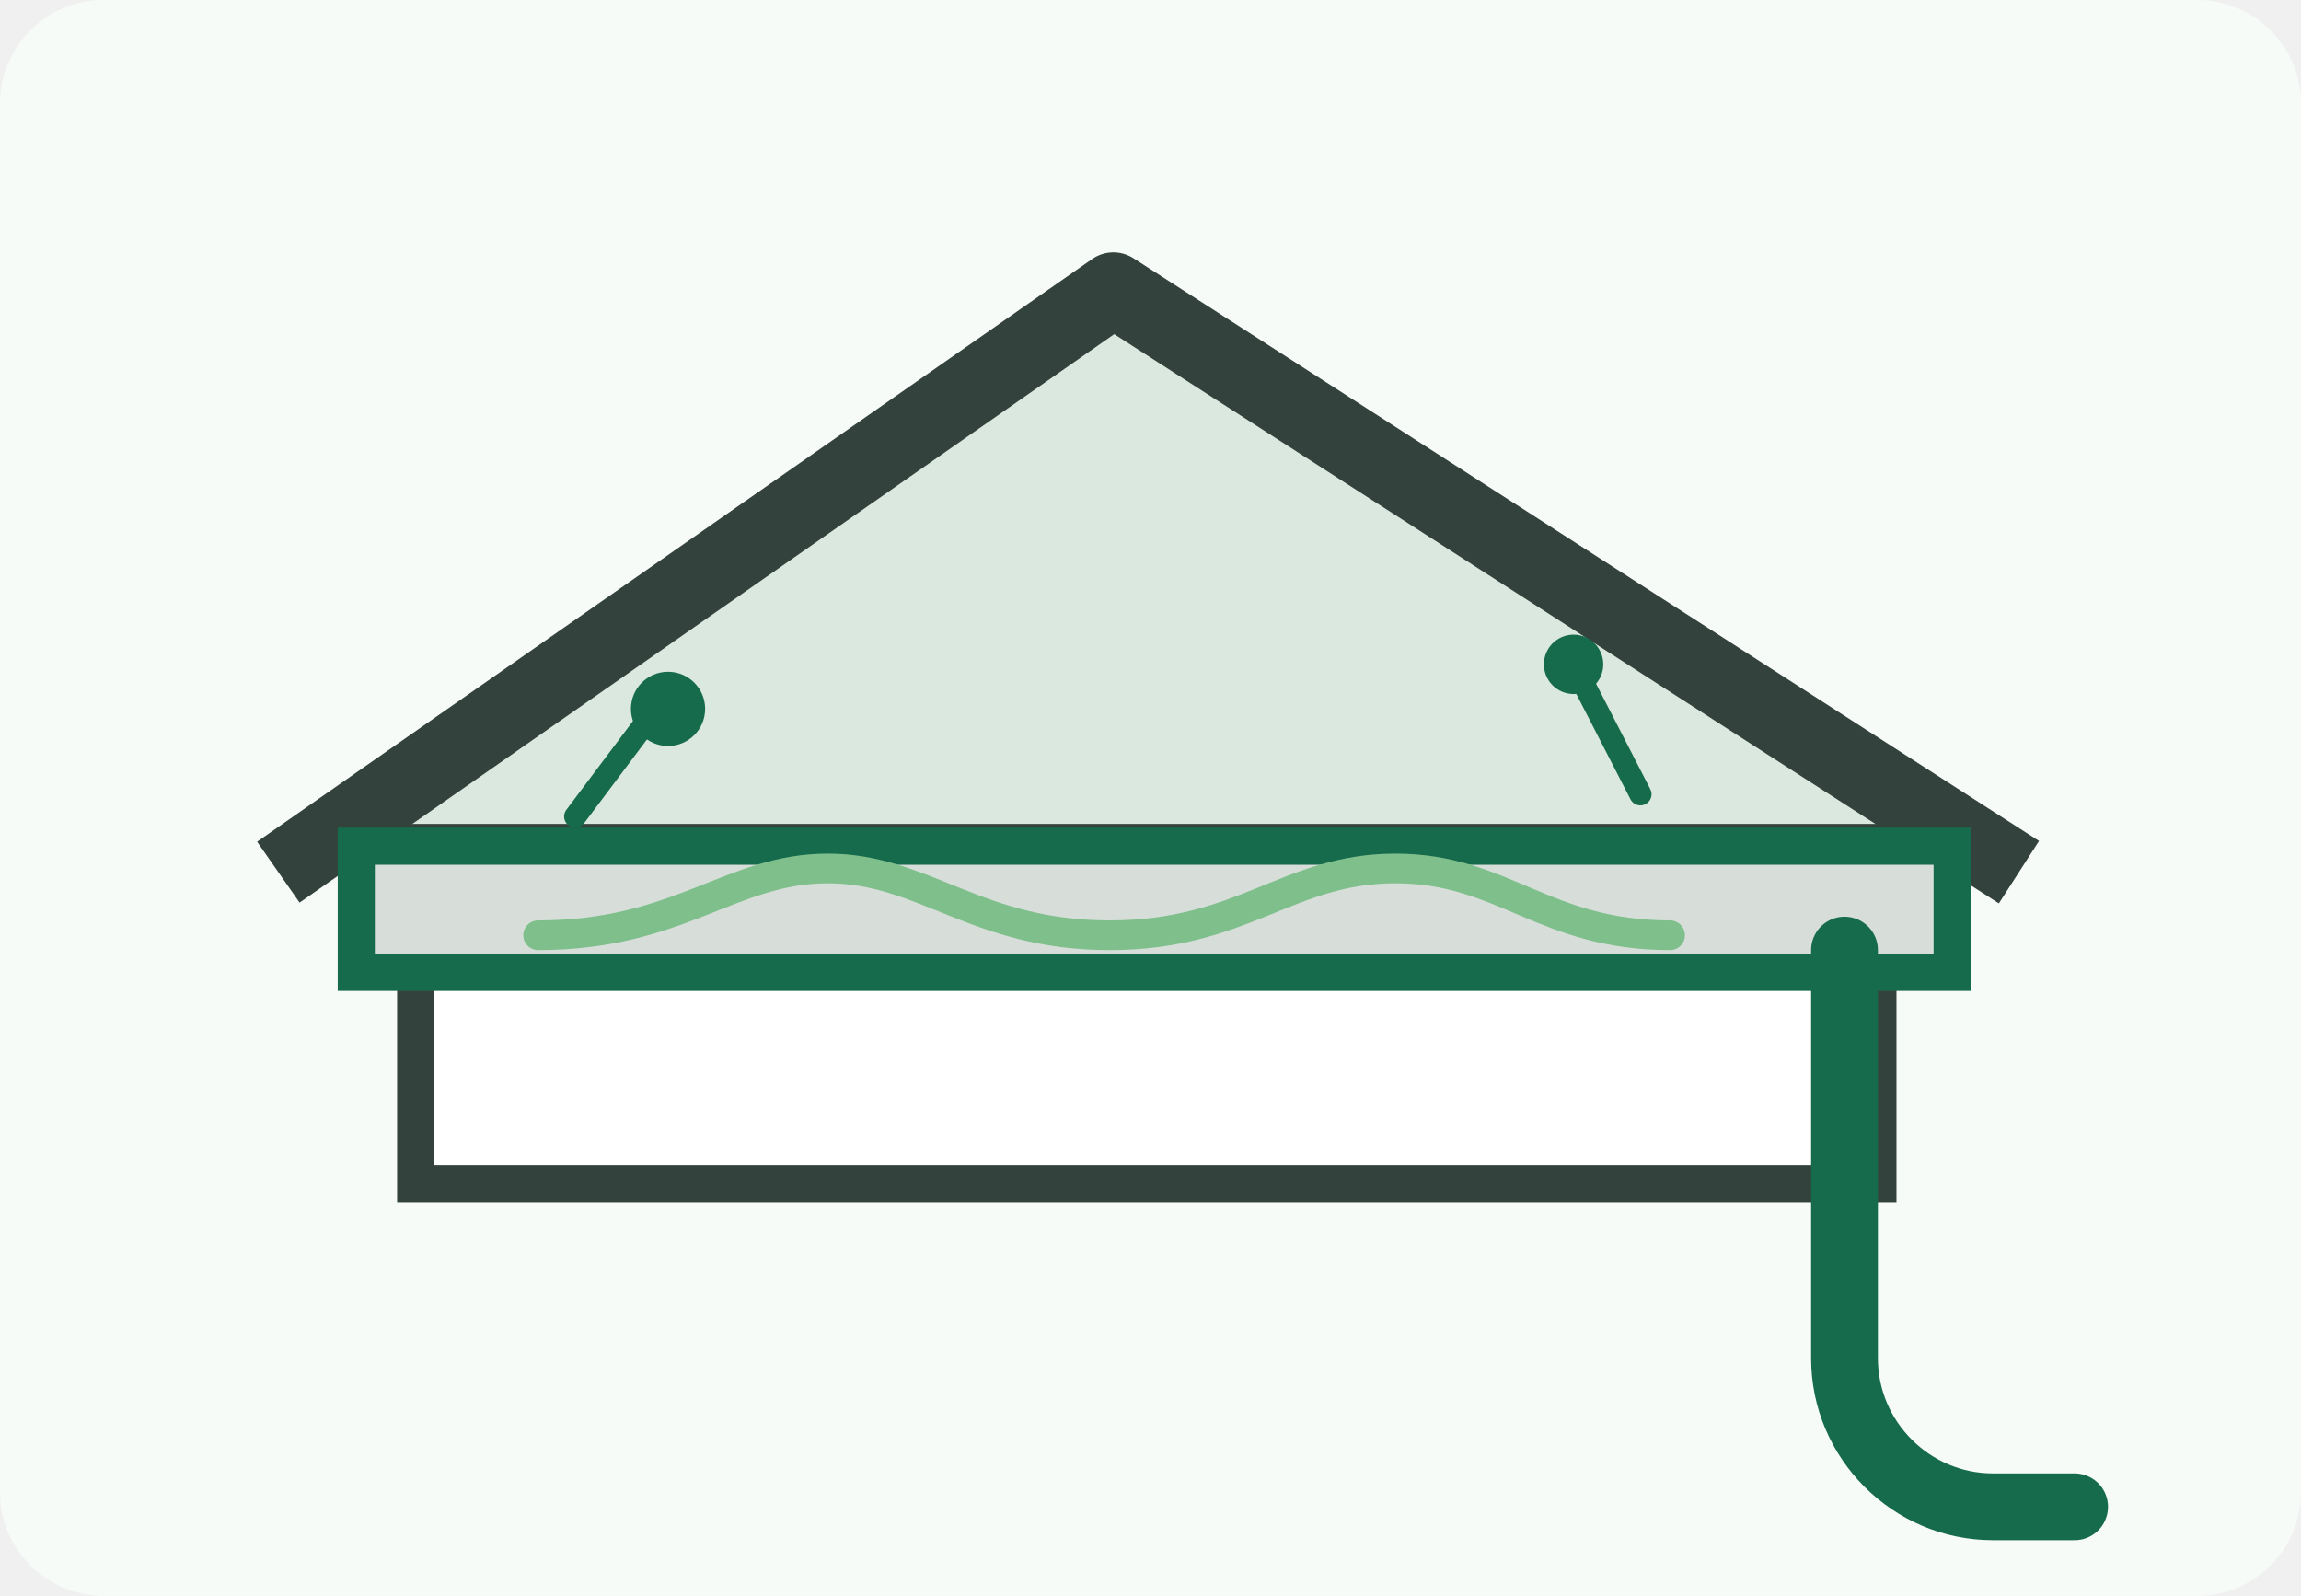
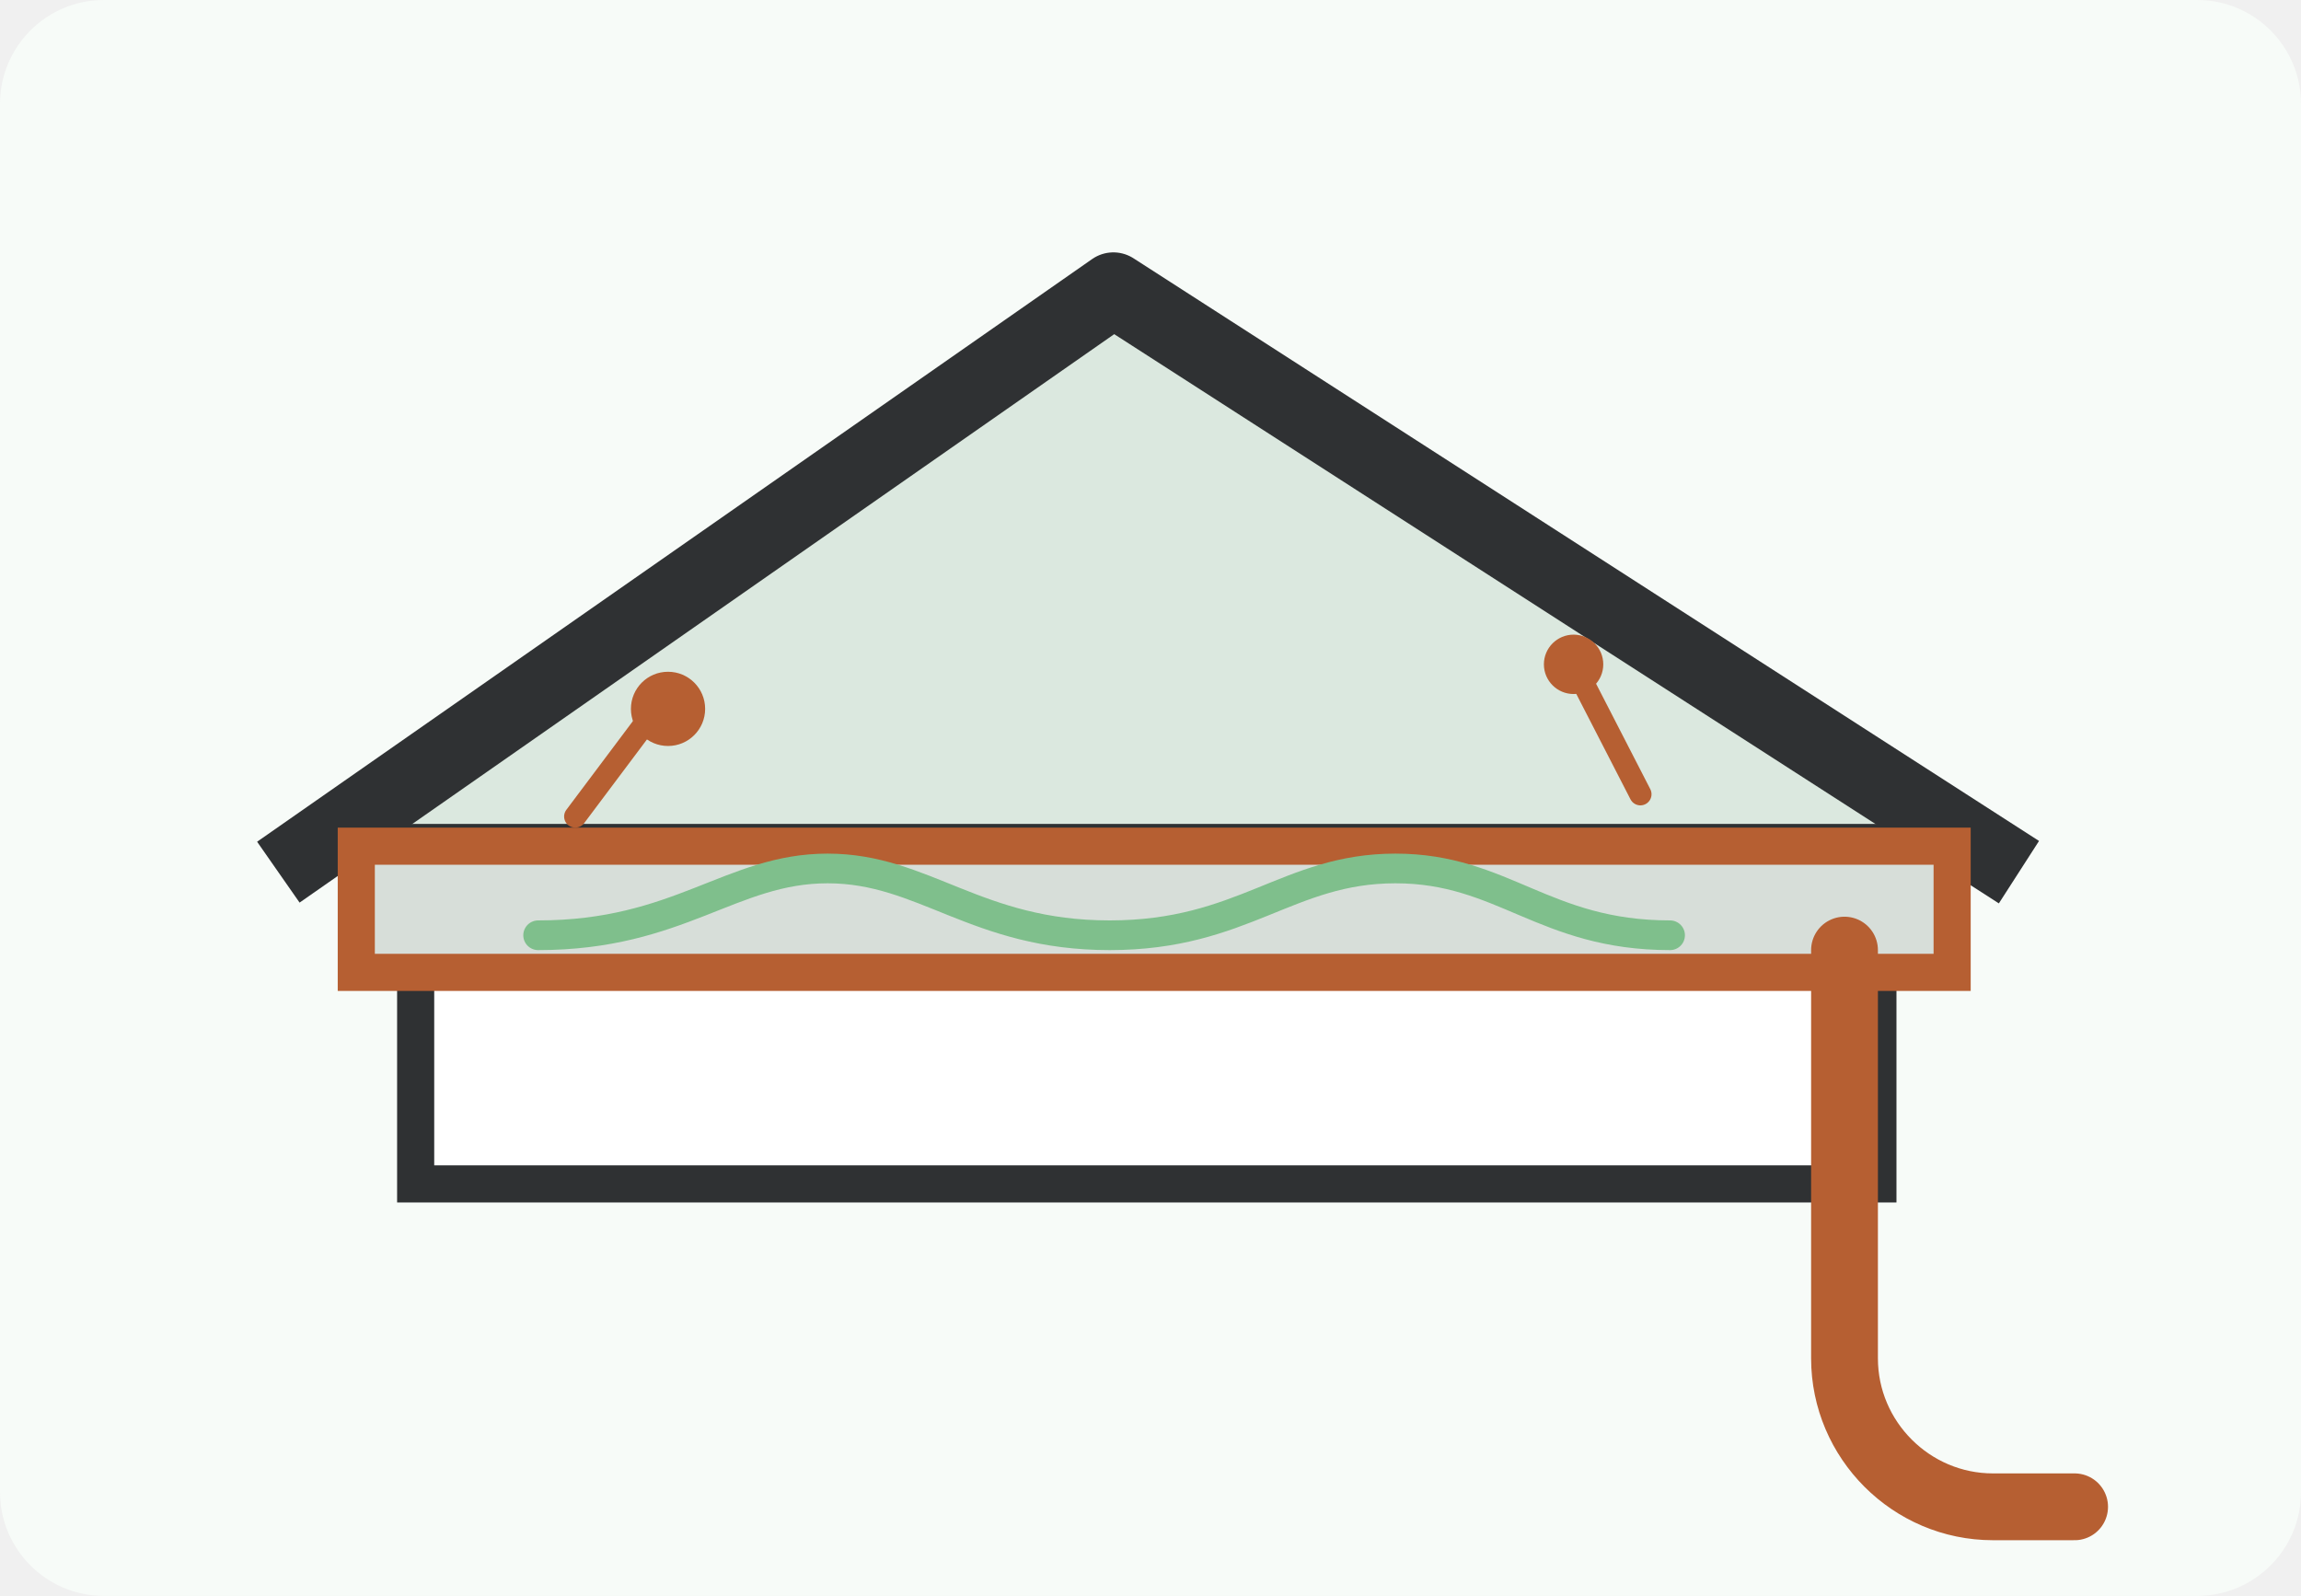
<svg xmlns="http://www.w3.org/2000/svg" viewBox="0 0 620 430" role="img" aria-label="Tejado con canalón limpio">
  <rect width="620" height="430" rx="28" fill="#f7fbf8" />
-   <path d="M75 235 300 78l244 157" fill="#dbe8df" stroke="#34423e" stroke-width="20" stroke-linejoin="round" />
-   <path d="M112 227h394v92H112z" fill="#fff" stroke="#34423e" stroke-width="10" />
-   <path d="M96 228h430v34H96z" fill="#d7ded9" stroke="#176b4d" stroke-width="10" />
-   <path d="M497 256v110c0 22 18 40 40 40h22" fill="none" stroke="#176b4d" stroke-width="18" stroke-linecap="round" />
+   <path d="M75 235 300 78l244 157" fill="#dbe8df" stroke="#2f3133" stroke-width="20" stroke-linejoin="round" />
+   <path d="M112 227h394v92H112z" fill="#fff" stroke="#2f3133" stroke-width="10" />
+   <path d="M96 228h430v34H96z" fill="#d7ded9" stroke="#b65f32" stroke-width="10" />
+   <path d="M497 256v110c0 22 18 40 40 40h22" fill="none" stroke="#b65f32" stroke-width="18" stroke-linecap="round" />
  <path d="M145 252c38 0 52-18 78-18s40 18 76 18 48-18 77-18 40 18 74 18" fill="none" stroke="#7fbf8c" stroke-width="8" stroke-linecap="round" />
-   <circle cx="180" cy="191" r="10" fill="#176b4d" />
-   <circle cx="424" cy="179" r="8" fill="#176b4d" />
-   <path d="m176 192-21 28m269-41 18 35" stroke="#176b4d" stroke-width="6" stroke-linecap="round" />
+   <circle cx="180" cy="191" r="10" fill="#b65f32" />
+   <circle cx="424" cy="179" r="8" fill="#b65f32" />
+   <path d="m176 192-21 28m269-41 18 35" stroke="#b65f32" stroke-width="6" stroke-linecap="round" />
</svg>
